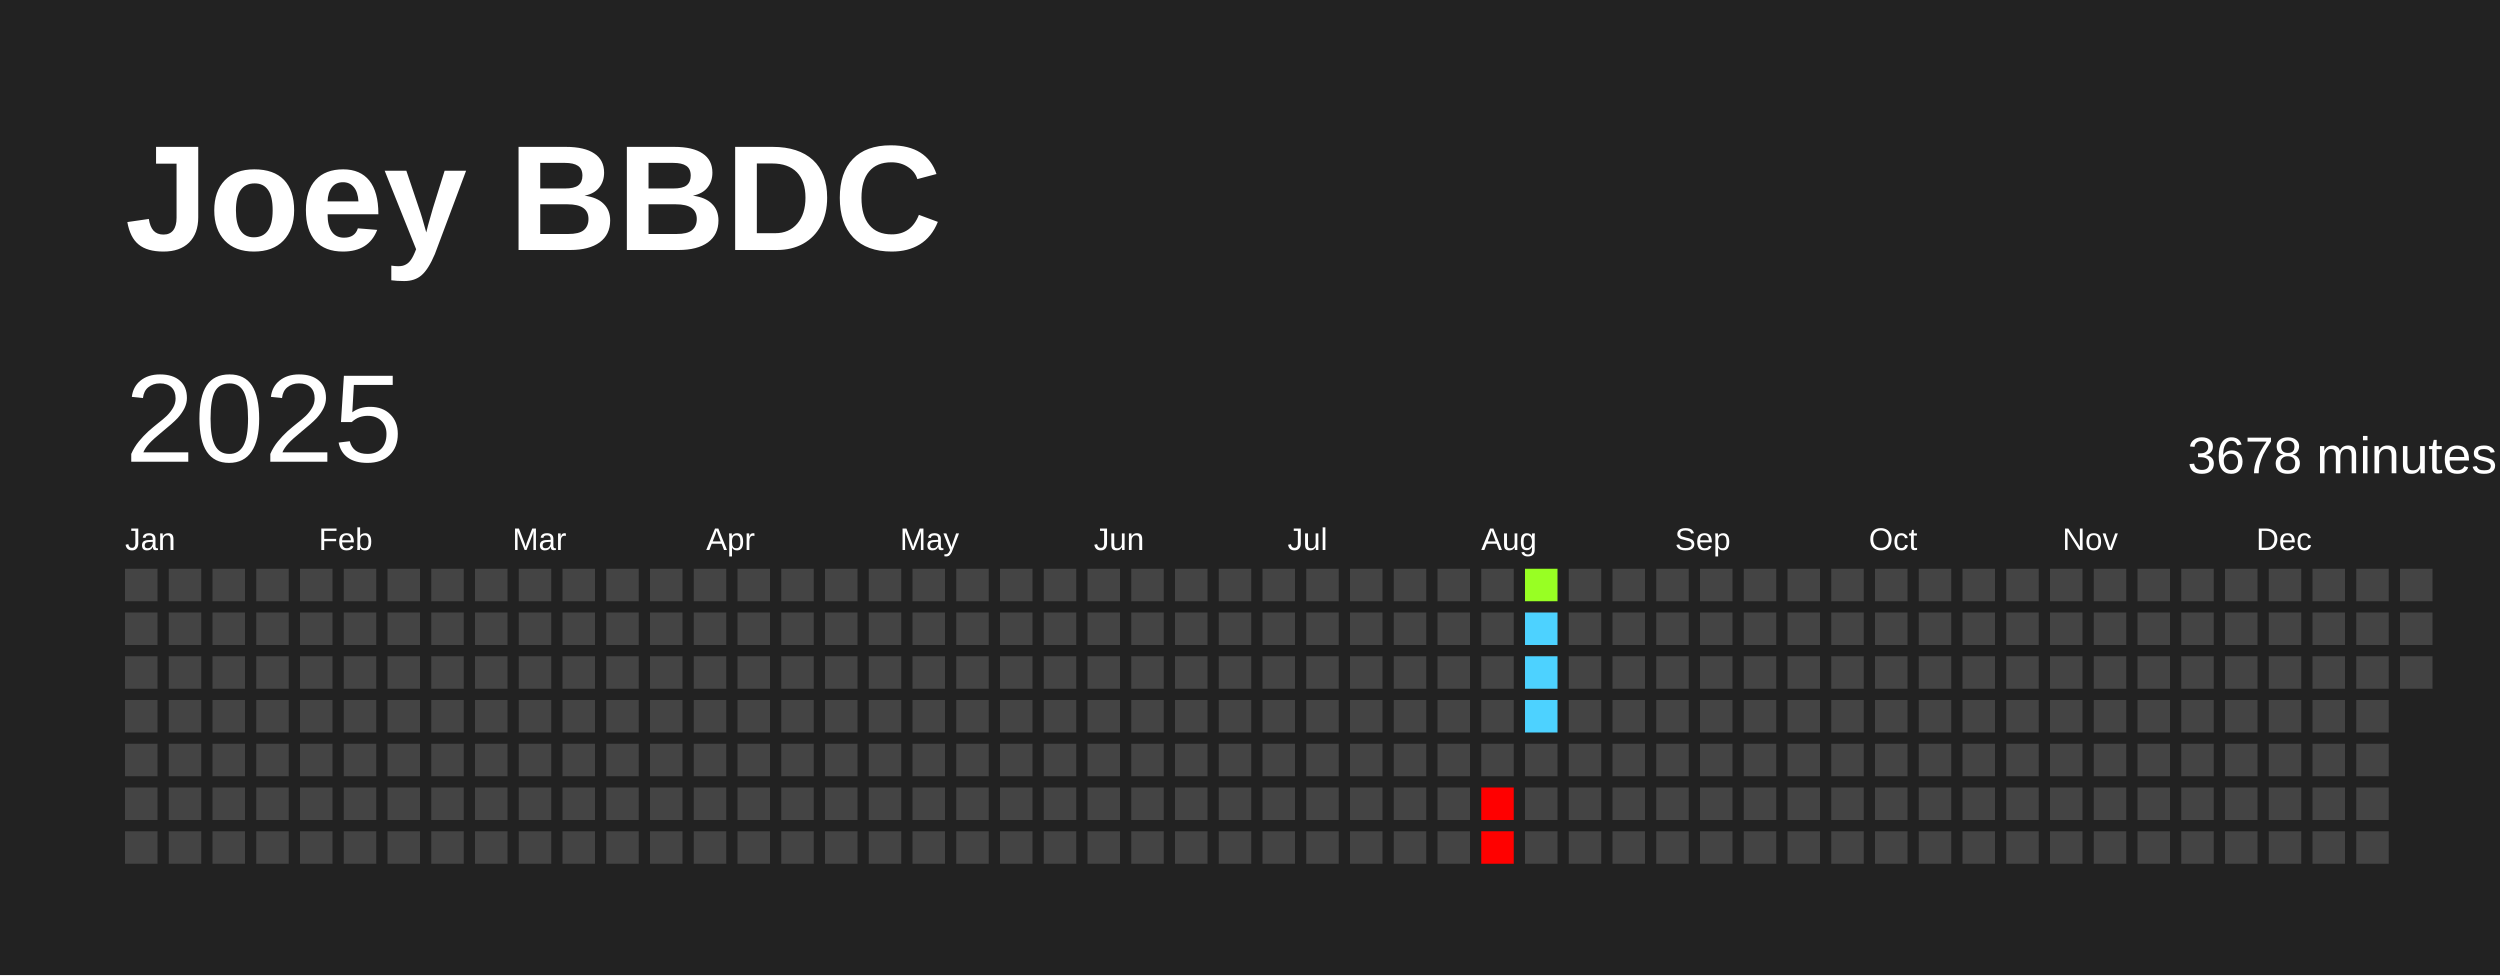
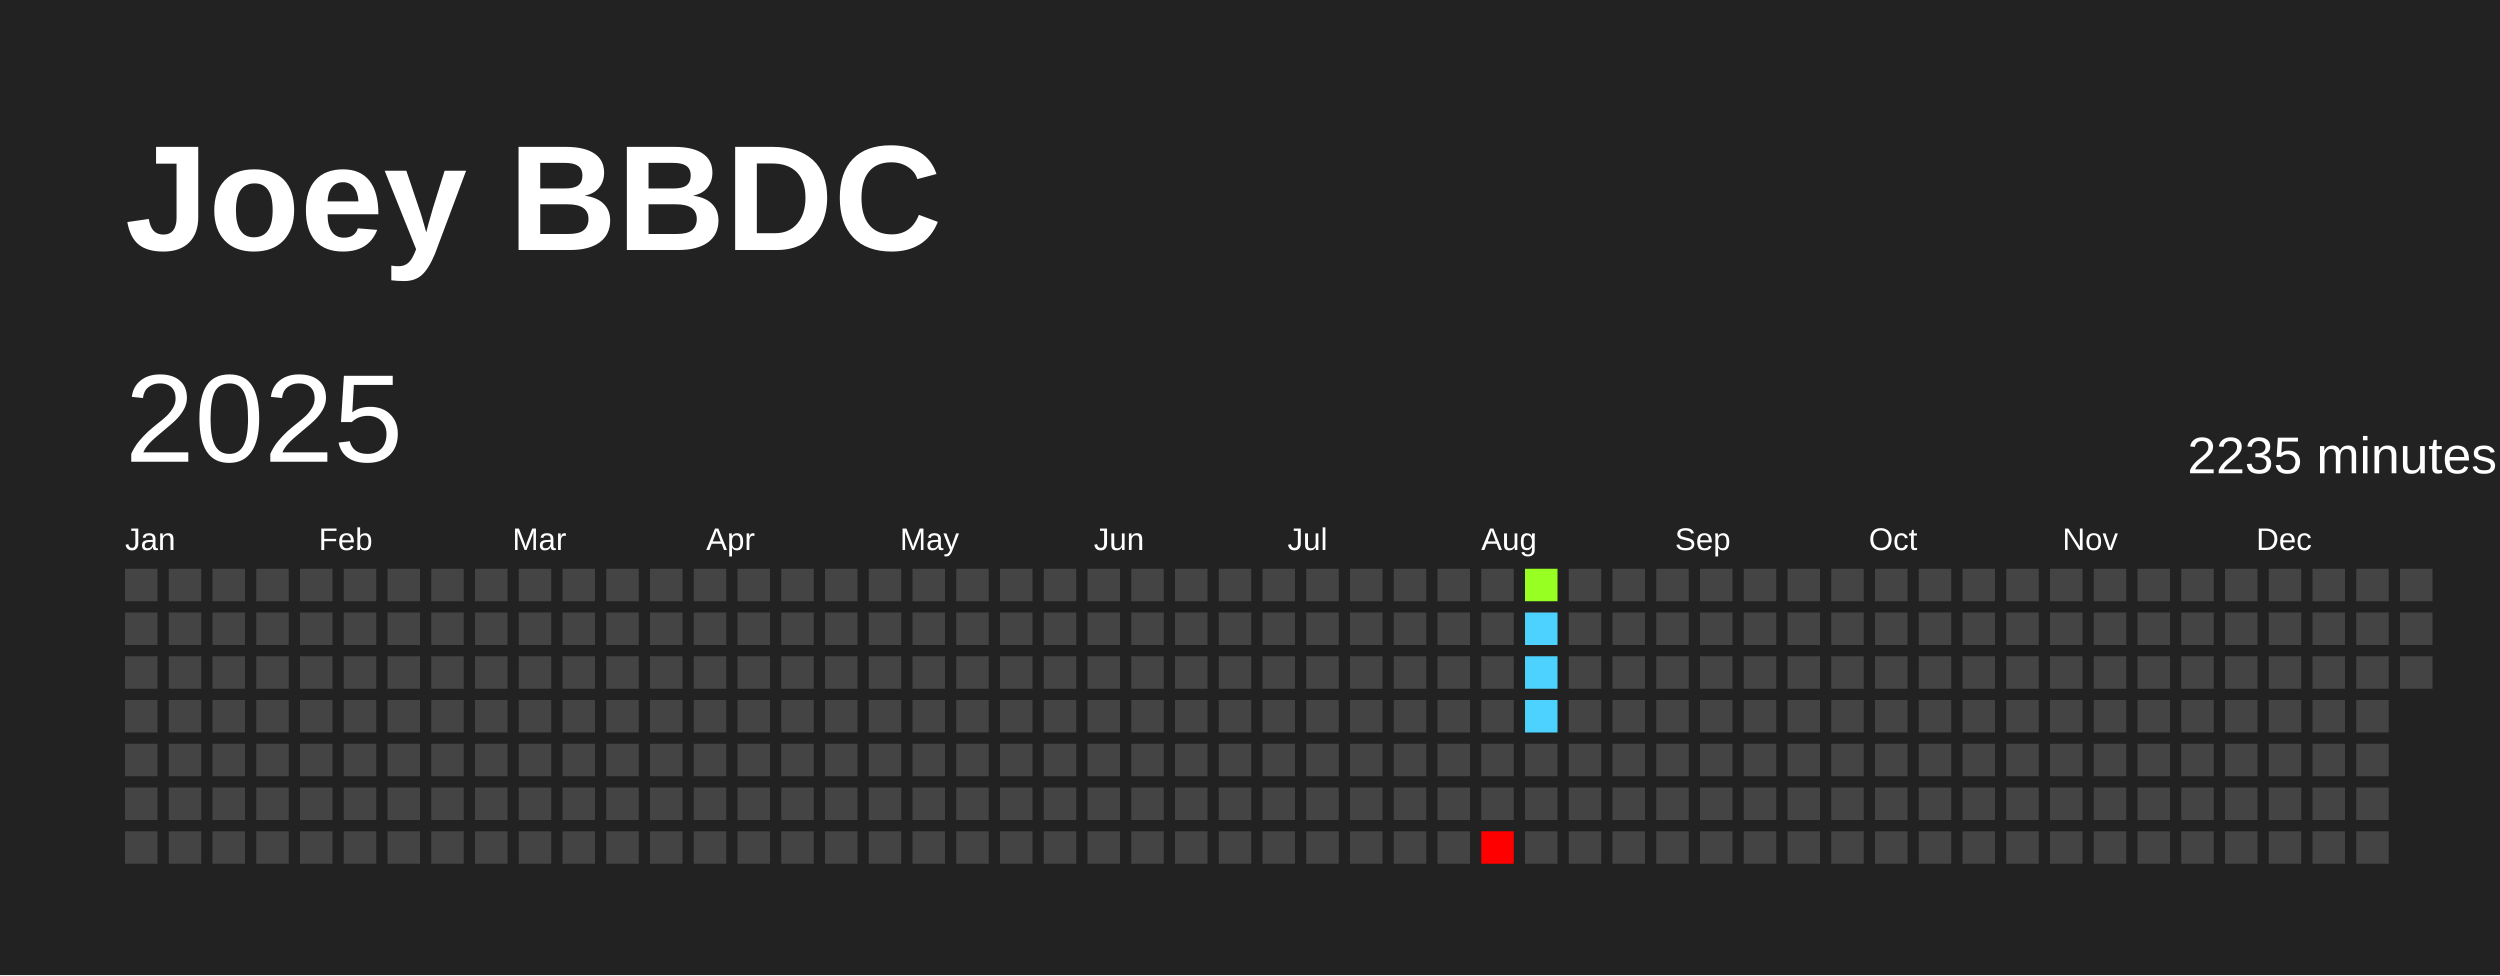
<svg xmlns="http://www.w3.org/2000/svg" baseProfile="full" height="78mm" version="1.1" viewBox="0,0,200,78" width="200mm">
  <defs />
  <rect fill="#222222" height="78" width="200" x="0" y="0" />
  <text fill="#FFFFFF" style="font-size:12px; font-family:Arial; font-weight:bold;" x="10" y="20">Joey BBDC</text>
  <text dominant-baseline="hanging" fill="#FFFFFF" style="font-size:10.0px; font-family:Arial;" x="10" y="30">2025</text>
-   <text dominant-baseline="hanging" fill="#FFFFFF" style="font-size:4.125px; font-family:Arial;" x="175" y="35">3678 minutes</text>
+   <text dominant-baseline="hanging" fill="#FFFFFF" style="font-size:4.125px; font-family:Arial;" x="175" y="35">2235 minutes</text>
  <text fill="#FFFFFF" style="font-size:2.5px; font-family:Arial" x="10.0" y="44">Jan</text>
  <text fill="#FFFFFF" style="font-size:2.5px; font-family:Arial" x="25.5" y="44">Feb</text>
  <text fill="#FFFFFF" style="font-size:2.5px; font-family:Arial" x="41.0" y="44">Mar</text>
  <text fill="#FFFFFF" style="font-size:2.5px; font-family:Arial" x="56.5" y="44">Apr</text>
  <text fill="#FFFFFF" style="font-size:2.5px; font-family:Arial" x="72.0" y="44">May</text>
  <text fill="#FFFFFF" style="font-size:2.5px; font-family:Arial" x="87.5" y="44">Jun</text>
  <text fill="#FFFFFF" style="font-size:2.5px; font-family:Arial" x="103.0" y="44">Jul</text>
  <text fill="#FFFFFF" style="font-size:2.5px; font-family:Arial" x="118.5" y="44">Aug</text>
  <text fill="#FFFFFF" style="font-size:2.5px; font-family:Arial" x="134.0" y="44">Sep</text>
  <text fill="#FFFFFF" style="font-size:2.5px; font-family:Arial" x="149.5" y="44">Oct</text>
  <text fill="#FFFFFF" style="font-size:2.5px; font-family:Arial" x="165.0" y="44">Nov</text>
  <text fill="#FFFFFF" style="font-size:2.5px; font-family:Arial" x="180.5" y="44">Dec</text>
  <rect fill="#444444" height="2.6" width="2.6" x="10.0" y="45.5" />
  <rect fill="#444444" height="2.6" width="2.6" x="10.0" y="49.0" />
  <rect fill="#444444" height="2.6" width="2.6" x="10.0" y="52.5" />
  <rect fill="#444444" height="2.6" width="2.6" x="10.0" y="56.0" />
  <rect fill="#444444" height="2.6" width="2.6" x="10.0" y="59.5" />
  <rect fill="#444444" height="2.6" width="2.6" x="10.0" y="63.0" />
  <rect fill="#444444" height="2.6" width="2.6" x="10.0" y="66.5" />
  <rect fill="#444444" height="2.6" width="2.6" x="13.5" y="45.5" />
  <rect fill="#444444" height="2.6" width="2.6" x="13.5" y="49.0" />
  <rect fill="#444444" height="2.6" width="2.6" x="13.5" y="52.5" />
  <rect fill="#444444" height="2.6" width="2.6" x="13.5" y="56.0" />
  <rect fill="#444444" height="2.6" width="2.6" x="13.5" y="59.5" />
  <rect fill="#444444" height="2.6" width="2.6" x="13.5" y="63.0" />
  <rect fill="#444444" height="2.6" width="2.6" x="13.5" y="66.5" />
  <rect fill="#444444" height="2.6" width="2.6" x="17.0" y="45.5" />
  <rect fill="#444444" height="2.6" width="2.6" x="17.0" y="49.0" />
  <rect fill="#444444" height="2.6" width="2.6" x="17.0" y="52.5" />
  <rect fill="#444444" height="2.6" width="2.6" x="17.0" y="56.0" />
  <rect fill="#444444" height="2.6" width="2.6" x="17.0" y="59.5" />
  <rect fill="#444444" height="2.6" width="2.6" x="17.0" y="63.0" />
  <rect fill="#444444" height="2.6" width="2.6" x="17.0" y="66.5" />
  <rect fill="#444444" height="2.6" width="2.6" x="20.5" y="45.5" />
  <rect fill="#444444" height="2.6" width="2.6" x="20.5" y="49.0" />
  <rect fill="#444444" height="2.6" width="2.6" x="20.5" y="52.5" />
  <rect fill="#444444" height="2.6" width="2.6" x="20.5" y="56.0" />
  <rect fill="#444444" height="2.6" width="2.6" x="20.5" y="59.5" />
  <rect fill="#444444" height="2.6" width="2.6" x="20.5" y="63.0" />
  <rect fill="#444444" height="2.6" width="2.6" x="20.5" y="66.5" />
  <rect fill="#444444" height="2.6" width="2.6" x="24.0" y="45.5" />
  <rect fill="#444444" height="2.6" width="2.6" x="24.0" y="49.0" />
  <rect fill="#444444" height="2.6" width="2.6" x="24.0" y="52.5" />
  <rect fill="#444444" height="2.6" width="2.6" x="24.0" y="56.0" />
  <rect fill="#444444" height="2.6" width="2.6" x="24.0" y="59.5" />
  <rect fill="#444444" height="2.6" width="2.6" x="24.0" y="63.0" />
  <rect fill="#444444" height="2.6" width="2.6" x="24.0" y="66.5" />
  <rect fill="#444444" height="2.6" width="2.6" x="27.5" y="45.5" />
  <rect fill="#444444" height="2.6" width="2.6" x="27.5" y="49.0" />
  <rect fill="#444444" height="2.6" width="2.6" x="27.5" y="52.5" />
  <rect fill="#444444" height="2.6" width="2.6" x="27.5" y="56.0" />
  <rect fill="#444444" height="2.6" width="2.6" x="27.5" y="59.5" />
  <rect fill="#444444" height="2.6" width="2.6" x="27.5" y="63.0" />
  <rect fill="#444444" height="2.6" width="2.6" x="27.5" y="66.5" />
  <rect fill="#444444" height="2.6" width="2.6" x="31.0" y="45.5" />
  <rect fill="#444444" height="2.6" width="2.6" x="31.0" y="49.0" />
  <rect fill="#444444" height="2.6" width="2.6" x="31.0" y="52.5" />
  <rect fill="#444444" height="2.6" width="2.6" x="31.0" y="56.0" />
  <rect fill="#444444" height="2.6" width="2.6" x="31.0" y="59.5" />
  <rect fill="#444444" height="2.6" width="2.6" x="31.0" y="63.0" />
  <rect fill="#444444" height="2.6" width="2.6" x="31.0" y="66.5" />
  <rect fill="#444444" height="2.6" width="2.6" x="34.5" y="45.5" />
  <rect fill="#444444" height="2.6" width="2.6" x="34.5" y="49.0" />
  <rect fill="#444444" height="2.6" width="2.6" x="34.5" y="52.5" />
  <rect fill="#444444" height="2.6" width="2.6" x="34.5" y="56.0" />
  <rect fill="#444444" height="2.6" width="2.6" x="34.5" y="59.5" />
  <rect fill="#444444" height="2.6" width="2.6" x="34.5" y="63.0" />
  <rect fill="#444444" height="2.6" width="2.6" x="34.5" y="66.5" />
  <rect fill="#444444" height="2.6" width="2.6" x="38.0" y="45.5" />
  <rect fill="#444444" height="2.6" width="2.6" x="38.0" y="49.0" />
  <rect fill="#444444" height="2.6" width="2.6" x="38.0" y="52.5" />
  <rect fill="#444444" height="2.6" width="2.6" x="38.0" y="56.0" />
  <rect fill="#444444" height="2.6" width="2.6" x="38.0" y="59.5" />
  <rect fill="#444444" height="2.6" width="2.6" x="38.0" y="63.0" />
  <rect fill="#444444" height="2.6" width="2.6" x="38.0" y="66.5" />
  <rect fill="#444444" height="2.6" width="2.6" x="41.5" y="45.5" />
  <rect fill="#444444" height="2.6" width="2.6" x="41.5" y="49.0" />
  <rect fill="#444444" height="2.6" width="2.6" x="41.5" y="52.5" />
  <rect fill="#444444" height="2.6" width="2.6" x="41.5" y="56.0" />
  <rect fill="#444444" height="2.6" width="2.6" x="41.5" y="59.5" />
  <rect fill="#444444" height="2.6" width="2.6" x="41.5" y="63.0" />
  <rect fill="#444444" height="2.6" width="2.6" x="41.5" y="66.5" />
  <rect fill="#444444" height="2.6" width="2.6" x="45.0" y="45.5" />
  <rect fill="#444444" height="2.6" width="2.6" x="45.0" y="49.0" />
  <rect fill="#444444" height="2.6" width="2.6" x="45.0" y="52.5" />
  <rect fill="#444444" height="2.6" width="2.6" x="45.0" y="56.0" />
  <rect fill="#444444" height="2.6" width="2.6" x="45.0" y="59.5" />
  <rect fill="#444444" height="2.6" width="2.6" x="45.0" y="63.0" />
  <rect fill="#444444" height="2.6" width="2.6" x="45.0" y="66.5" />
  <rect fill="#444444" height="2.6" width="2.6" x="48.5" y="45.5" />
  <rect fill="#444444" height="2.6" width="2.6" x="48.5" y="49.0" />
  <rect fill="#444444" height="2.6" width="2.6" x="48.5" y="52.5" />
  <rect fill="#444444" height="2.6" width="2.6" x="48.5" y="56.0" />
  <rect fill="#444444" height="2.6" width="2.6" x="48.5" y="59.5" />
  <rect fill="#444444" height="2.6" width="2.6" x="48.5" y="63.0" />
  <rect fill="#444444" height="2.6" width="2.6" x="48.5" y="66.5" />
  <rect fill="#444444" height="2.6" width="2.6" x="52.0" y="45.5" />
  <rect fill="#444444" height="2.6" width="2.6" x="52.0" y="49.0" />
  <rect fill="#444444" height="2.6" width="2.6" x="52.0" y="52.5" />
  <rect fill="#444444" height="2.6" width="2.6" x="52.0" y="56.0" />
  <rect fill="#444444" height="2.6" width="2.6" x="52.0" y="59.5" />
  <rect fill="#444444" height="2.6" width="2.6" x="52.0" y="63.0" />
  <rect fill="#444444" height="2.6" width="2.6" x="52.0" y="66.5" />
  <rect fill="#444444" height="2.6" width="2.6" x="55.5" y="45.5" />
  <rect fill="#444444" height="2.6" width="2.6" x="55.5" y="49.0" />
  <rect fill="#444444" height="2.6" width="2.6" x="55.5" y="52.5" />
  <rect fill="#444444" height="2.6" width="2.6" x="55.5" y="56.0" />
  <rect fill="#444444" height="2.6" width="2.6" x="55.5" y="59.5" />
  <rect fill="#444444" height="2.6" width="2.6" x="55.5" y="63.0" />
  <rect fill="#444444" height="2.6" width="2.6" x="55.5" y="66.5" />
  <rect fill="#444444" height="2.6" width="2.6" x="59.0" y="45.5" />
  <rect fill="#444444" height="2.6" width="2.6" x="59.0" y="49.0" />
  <rect fill="#444444" height="2.6" width="2.6" x="59.0" y="52.5" />
  <rect fill="#444444" height="2.6" width="2.6" x="59.0" y="56.0" />
  <rect fill="#444444" height="2.6" width="2.6" x="59.0" y="59.5" />
  <rect fill="#444444" height="2.6" width="2.6" x="59.0" y="63.0" />
  <rect fill="#444444" height="2.6" width="2.6" x="59.0" y="66.5" />
  <rect fill="#444444" height="2.6" width="2.6" x="62.5" y="45.5" />
  <rect fill="#444444" height="2.6" width="2.6" x="62.5" y="49.0" />
  <rect fill="#444444" height="2.6" width="2.6" x="62.5" y="52.5" />
  <rect fill="#444444" height="2.6" width="2.6" x="62.5" y="56.0" />
  <rect fill="#444444" height="2.6" width="2.6" x="62.5" y="59.5" />
  <rect fill="#444444" height="2.6" width="2.6" x="62.5" y="63.0" />
  <rect fill="#444444" height="2.6" width="2.6" x="62.5" y="66.5" />
  <rect fill="#444444" height="2.6" width="2.6" x="66.0" y="45.5" />
  <rect fill="#444444" height="2.6" width="2.6" x="66.0" y="49.0" />
  <rect fill="#444444" height="2.6" width="2.6" x="66.0" y="52.5" />
  <rect fill="#444444" height="2.6" width="2.6" x="66.0" y="56.0" />
  <rect fill="#444444" height="2.6" width="2.6" x="66.0" y="59.5" />
  <rect fill="#444444" height="2.6" width="2.6" x="66.0" y="63.0" />
  <rect fill="#444444" height="2.6" width="2.6" x="66.0" y="66.5" />
  <rect fill="#444444" height="2.6" width="2.6" x="69.5" y="45.5" />
  <rect fill="#444444" height="2.6" width="2.6" x="69.5" y="49.0" />
  <rect fill="#444444" height="2.6" width="2.6" x="69.5" y="52.5" />
  <rect fill="#444444" height="2.6" width="2.6" x="69.5" y="56.0" />
  <rect fill="#444444" height="2.6" width="2.6" x="69.5" y="59.5" />
  <rect fill="#444444" height="2.6" width="2.6" x="69.5" y="63.0" />
  <rect fill="#444444" height="2.6" width="2.6" x="69.5" y="66.5" />
  <rect fill="#444444" height="2.6" width="2.6" x="73.0" y="45.5" />
  <rect fill="#444444" height="2.6" width="2.6" x="73.0" y="49.0" />
  <rect fill="#444444" height="2.6" width="2.6" x="73.0" y="52.5" />
  <rect fill="#444444" height="2.6" width="2.6" x="73.0" y="56.0" />
  <rect fill="#444444" height="2.6" width="2.6" x="73.0" y="59.5" />
  <rect fill="#444444" height="2.6" width="2.6" x="73.0" y="63.0" />
  <rect fill="#444444" height="2.6" width="2.6" x="73.0" y="66.5" />
  <rect fill="#444444" height="2.6" width="2.6" x="76.5" y="45.5" />
  <rect fill="#444444" height="2.6" width="2.6" x="76.5" y="49.0" />
  <rect fill="#444444" height="2.6" width="2.6" x="76.5" y="52.5" />
  <rect fill="#444444" height="2.6" width="2.6" x="76.5" y="56.0" />
  <rect fill="#444444" height="2.6" width="2.6" x="76.5" y="59.5" />
  <rect fill="#444444" height="2.6" width="2.6" x="76.5" y="63.0" />
  <rect fill="#444444" height="2.6" width="2.6" x="76.5" y="66.5" />
  <rect fill="#444444" height="2.6" width="2.6" x="80.0" y="45.5" />
  <rect fill="#444444" height="2.6" width="2.6" x="80.0" y="49.0" />
  <rect fill="#444444" height="2.6" width="2.6" x="80.0" y="52.5" />
  <rect fill="#444444" height="2.6" width="2.6" x="80.0" y="56.0" />
  <rect fill="#444444" height="2.6" width="2.6" x="80.0" y="59.5" />
  <rect fill="#444444" height="2.6" width="2.6" x="80.0" y="63.0" />
  <rect fill="#444444" height="2.6" width="2.6" x="80.0" y="66.5" />
  <rect fill="#444444" height="2.6" width="2.6" x="83.5" y="45.5" />
  <rect fill="#444444" height="2.6" width="2.6" x="83.5" y="49.0" />
  <rect fill="#444444" height="2.6" width="2.6" x="83.5" y="52.5" />
  <rect fill="#444444" height="2.6" width="2.6" x="83.5" y="56.0" />
  <rect fill="#444444" height="2.6" width="2.6" x="83.5" y="59.5" />
  <rect fill="#444444" height="2.6" width="2.6" x="83.5" y="63.0" />
  <rect fill="#444444" height="2.6" width="2.6" x="83.5" y="66.5" />
  <rect fill="#444444" height="2.6" width="2.6" x="87.0" y="45.5" />
  <rect fill="#444444" height="2.6" width="2.6" x="87.0" y="49.0" />
  <rect fill="#444444" height="2.6" width="2.6" x="87.0" y="52.5" />
  <rect fill="#444444" height="2.6" width="2.6" x="87.0" y="56.0" />
  <rect fill="#444444" height="2.6" width="2.6" x="87.0" y="59.5" />
  <rect fill="#444444" height="2.6" width="2.6" x="87.0" y="63.0" />
  <rect fill="#444444" height="2.6" width="2.6" x="87.0" y="66.5" />
  <rect fill="#444444" height="2.6" width="2.6" x="90.5" y="45.5" />
  <rect fill="#444444" height="2.6" width="2.6" x="90.5" y="49.0" />
  <rect fill="#444444" height="2.6" width="2.6" x="90.5" y="52.5" />
  <rect fill="#444444" height="2.6" width="2.6" x="90.5" y="56.0" />
  <rect fill="#444444" height="2.6" width="2.6" x="90.5" y="59.5" />
  <rect fill="#444444" height="2.6" width="2.6" x="90.5" y="63.0" />
  <rect fill="#444444" height="2.6" width="2.6" x="90.5" y="66.5" />
  <rect fill="#444444" height="2.6" width="2.6" x="94.0" y="45.5" />
  <rect fill="#444444" height="2.6" width="2.6" x="94.0" y="49.0" />
  <rect fill="#444444" height="2.6" width="2.6" x="94.0" y="52.5" />
  <rect fill="#444444" height="2.6" width="2.6" x="94.0" y="56.0" />
  <rect fill="#444444" height="2.6" width="2.6" x="94.0" y="59.5" />
  <rect fill="#444444" height="2.6" width="2.6" x="94.0" y="63.0" />
  <rect fill="#444444" height="2.6" width="2.6" x="94.0" y="66.5" />
  <rect fill="#444444" height="2.6" width="2.6" x="97.5" y="45.5" />
  <rect fill="#444444" height="2.6" width="2.6" x="97.5" y="49.0" />
  <rect fill="#444444" height="2.6" width="2.6" x="97.5" y="52.5" />
  <rect fill="#444444" height="2.6" width="2.6" x="97.5" y="56.0" />
  <rect fill="#444444" height="2.6" width="2.6" x="97.5" y="59.5" />
  <rect fill="#444444" height="2.6" width="2.6" x="97.5" y="63.0" />
  <rect fill="#444444" height="2.6" width="2.6" x="97.5" y="66.5" />
  <rect fill="#444444" height="2.6" width="2.6" x="101.0" y="45.5" />
  <rect fill="#444444" height="2.6" width="2.6" x="101.0" y="49.0" />
  <rect fill="#444444" height="2.6" width="2.6" x="101.0" y="52.5" />
  <rect fill="#444444" height="2.6" width="2.6" x="101.0" y="56.0" />
  <rect fill="#444444" height="2.6" width="2.6" x="101.0" y="59.5" />
  <rect fill="#444444" height="2.6" width="2.6" x="101.0" y="63.0" />
  <rect fill="#444444" height="2.6" width="2.6" x="101.0" y="66.5" />
  <rect fill="#444444" height="2.6" width="2.6" x="104.5" y="45.5" />
  <rect fill="#444444" height="2.6" width="2.6" x="104.5" y="49.0" />
  <rect fill="#444444" height="2.6" width="2.6" x="104.5" y="52.5" />
  <rect fill="#444444" height="2.6" width="2.6" x="104.5" y="56.0" />
  <rect fill="#444444" height="2.6" width="2.6" x="104.5" y="59.5" />
  <rect fill="#444444" height="2.6" width="2.6" x="104.5" y="63.0" />
  <rect fill="#444444" height="2.6" width="2.6" x="104.5" y="66.5" />
  <rect fill="#444444" height="2.6" width="2.6" x="108.0" y="45.5" />
  <rect fill="#444444" height="2.6" width="2.6" x="108.0" y="49.0" />
  <rect fill="#444444" height="2.6" width="2.6" x="108.0" y="52.5" />
  <rect fill="#444444" height="2.6" width="2.6" x="108.0" y="56.0" />
  <rect fill="#444444" height="2.6" width="2.6" x="108.0" y="59.5" />
  <rect fill="#444444" height="2.6" width="2.6" x="108.0" y="63.0" />
  <rect fill="#444444" height="2.6" width="2.6" x="108.0" y="66.5" />
  <rect fill="#444444" height="2.6" width="2.6" x="111.5" y="45.5" />
  <rect fill="#444444" height="2.6" width="2.6" x="111.5" y="49.0" />
  <rect fill="#444444" height="2.6" width="2.6" x="111.5" y="52.5" />
  <rect fill="#444444" height="2.6" width="2.6" x="111.5" y="56.0" />
  <rect fill="#444444" height="2.6" width="2.6" x="111.5" y="59.5" />
  <rect fill="#444444" height="2.6" width="2.6" x="111.5" y="63.0" />
  <rect fill="#444444" height="2.6" width="2.6" x="111.5" y="66.5" />
  <rect fill="#444444" height="2.6" width="2.6" x="115.0" y="45.5" />
  <rect fill="#444444" height="2.6" width="2.6" x="115.0" y="49.0" />
  <rect fill="#444444" height="2.6" width="2.6" x="115.0" y="52.5" />
  <rect fill="#444444" height="2.6" width="2.6" x="115.0" y="56.0" />
  <rect fill="#444444" height="2.6" width="2.6" x="115.0" y="59.5" />
  <rect fill="#444444" height="2.6" width="2.6" x="115.0" y="63.0" />
  <rect fill="#444444" height="2.6" width="2.6" x="115.0" y="66.5" />
  <rect fill="#444444" height="2.6" width="2.6" x="118.5" y="45.5" />
  <rect fill="#444444" height="2.6" width="2.6" x="118.5" y="49.0" />
  <rect fill="#444444" height="2.6" width="2.6" x="118.5" y="52.5" />
  <rect fill="#444444" height="2.6" width="2.6" x="118.5" y="56.0" />
  <rect fill="#444444" height="2.6" width="2.6" x="118.5" y="59.5" />
-   <rect fill="red" height="2.6" width="2.6" x="118.5" y="63.0" />
-   <rect fill="#ff0100" height="2.6" width="2.6" x="118.5" y="66.5" />
+   <rect fill="#444444" height="2.6" width="2.6" x="118.5" y="63.0" />
+   <rect fill="red" height="2.6" width="2.6" x="118.5" y="66.5" />
  <rect fill="#98ff23" height="2.6" width="2.6" x="122.0" y="45.5" />
  <rect fill="#4dd2ff" height="2.6" width="2.6" x="122.0" y="49.0" />
  <rect fill="#4dd2ff" height="2.6" width="2.6" x="122.0" y="52.5" />
  <rect fill="#4dd2ff" height="2.6" width="2.6" x="122.0" y="56.0" />
  <rect fill="#444444" height="2.6" width="2.6" x="122.0" y="59.5" />
  <rect fill="#444444" height="2.6" width="2.6" x="122.0" y="63.0" />
  <rect fill="#444444" height="2.6" width="2.6" x="122.0" y="66.5" />
  <rect fill="#444444" height="2.6" width="2.6" x="125.5" y="45.5" />
  <rect fill="#444444" height="2.6" width="2.6" x="125.5" y="49.0" />
  <rect fill="#444444" height="2.6" width="2.6" x="125.5" y="52.5" />
  <rect fill="#444444" height="2.6" width="2.6" x="125.5" y="56.0" />
  <rect fill="#444444" height="2.6" width="2.6" x="125.5" y="59.5" />
  <rect fill="#444444" height="2.6" width="2.6" x="125.5" y="63.0" />
  <rect fill="#444444" height="2.6" width="2.6" x="125.5" y="66.5" />
  <rect fill="#444444" height="2.6" width="2.6" x="129.0" y="45.5" />
  <rect fill="#444444" height="2.6" width="2.6" x="129.0" y="49.0" />
  <rect fill="#444444" height="2.6" width="2.6" x="129.0" y="52.5" />
  <rect fill="#444444" height="2.6" width="2.6" x="129.0" y="56.0" />
  <rect fill="#444444" height="2.6" width="2.6" x="129.0" y="59.5" />
  <rect fill="#444444" height="2.6" width="2.6" x="129.0" y="63.0" />
  <rect fill="#444444" height="2.6" width="2.6" x="129.0" y="66.5" />
  <rect fill="#444444" height="2.6" width="2.6" x="132.5" y="45.5" />
  <rect fill="#444444" height="2.6" width="2.6" x="132.5" y="49.0" />
  <rect fill="#444444" height="2.6" width="2.6" x="132.5" y="52.5" />
  <rect fill="#444444" height="2.6" width="2.6" x="132.5" y="56.0" />
  <rect fill="#444444" height="2.6" width="2.6" x="132.5" y="59.5" />
  <rect fill="#444444" height="2.6" width="2.6" x="132.5" y="63.0" />
  <rect fill="#444444" height="2.6" width="2.6" x="132.5" y="66.5" />
  <rect fill="#444444" height="2.6" width="2.6" x="136.0" y="45.5" />
  <rect fill="#444444" height="2.6" width="2.6" x="136.0" y="49.0" />
  <rect fill="#444444" height="2.6" width="2.6" x="136.0" y="52.5" />
  <rect fill="#444444" height="2.6" width="2.6" x="136.0" y="56.0" />
  <rect fill="#444444" height="2.6" width="2.6" x="136.0" y="59.5" />
  <rect fill="#444444" height="2.6" width="2.6" x="136.0" y="63.0" />
  <rect fill="#444444" height="2.6" width="2.6" x="136.0" y="66.5" />
  <rect fill="#444444" height="2.6" width="2.6" x="139.5" y="45.5" />
  <rect fill="#444444" height="2.6" width="2.6" x="139.5" y="49.0" />
  <rect fill="#444444" height="2.6" width="2.6" x="139.5" y="52.5" />
  <rect fill="#444444" height="2.6" width="2.6" x="139.5" y="56.0" />
  <rect fill="#444444" height="2.6" width="2.6" x="139.5" y="59.5" />
  <rect fill="#444444" height="2.6" width="2.6" x="139.5" y="63.0" />
  <rect fill="#444444" height="2.6" width="2.6" x="139.5" y="66.5" />
  <rect fill="#444444" height="2.6" width="2.6" x="143.0" y="45.5" />
  <rect fill="#444444" height="2.6" width="2.6" x="143.0" y="49.0" />
  <rect fill="#444444" height="2.6" width="2.6" x="143.0" y="52.5" />
  <rect fill="#444444" height="2.6" width="2.6" x="143.0" y="56.0" />
  <rect fill="#444444" height="2.6" width="2.6" x="143.0" y="59.5" />
  <rect fill="#444444" height="2.6" width="2.6" x="143.0" y="63.0" />
  <rect fill="#444444" height="2.6" width="2.6" x="143.0" y="66.5" />
  <rect fill="#444444" height="2.6" width="2.6" x="146.5" y="45.5" />
  <rect fill="#444444" height="2.6" width="2.6" x="146.5" y="49.0" />
  <rect fill="#444444" height="2.6" width="2.6" x="146.5" y="52.5" />
  <rect fill="#444444" height="2.6" width="2.6" x="146.5" y="56.0" />
  <rect fill="#444444" height="2.6" width="2.6" x="146.5" y="59.5" />
  <rect fill="#444444" height="2.6" width="2.6" x="146.5" y="63.0" />
  <rect fill="#444444" height="2.6" width="2.6" x="146.5" y="66.5" />
  <rect fill="#444444" height="2.6" width="2.6" x="150.0" y="45.5" />
  <rect fill="#444444" height="2.6" width="2.6" x="150.0" y="49.0" />
  <rect fill="#444444" height="2.6" width="2.6" x="150.0" y="52.5" />
  <rect fill="#444444" height="2.6" width="2.6" x="150.0" y="56.0" />
  <rect fill="#444444" height="2.6" width="2.6" x="150.0" y="59.5" />
  <rect fill="#444444" height="2.6" width="2.6" x="150.0" y="63.0" />
  <rect fill="#444444" height="2.6" width="2.6" x="150.0" y="66.5" />
  <rect fill="#444444" height="2.6" width="2.6" x="153.5" y="45.5" />
  <rect fill="#444444" height="2.6" width="2.6" x="153.5" y="49.0" />
  <rect fill="#444444" height="2.6" width="2.6" x="153.5" y="52.5" />
  <rect fill="#444444" height="2.6" width="2.6" x="153.5" y="56.0" />
  <rect fill="#444444" height="2.6" width="2.6" x="153.5" y="59.5" />
  <rect fill="#444444" height="2.6" width="2.6" x="153.5" y="63.0" />
  <rect fill="#444444" height="2.6" width="2.6" x="153.5" y="66.5" />
  <rect fill="#444444" height="2.6" width="2.6" x="157.0" y="45.5" />
  <rect fill="#444444" height="2.6" width="2.6" x="157.0" y="49.0" />
  <rect fill="#444444" height="2.6" width="2.6" x="157.0" y="52.5" />
  <rect fill="#444444" height="2.6" width="2.6" x="157.0" y="56.0" />
  <rect fill="#444444" height="2.6" width="2.6" x="157.0" y="59.5" />
  <rect fill="#444444" height="2.6" width="2.6" x="157.0" y="63.0" />
  <rect fill="#444444" height="2.6" width="2.6" x="157.0" y="66.5" />
  <rect fill="#444444" height="2.6" width="2.6" x="160.5" y="45.5" />
  <rect fill="#444444" height="2.6" width="2.6" x="160.5" y="49.0" />
  <rect fill="#444444" height="2.6" width="2.6" x="160.5" y="52.5" />
  <rect fill="#444444" height="2.6" width="2.6" x="160.5" y="56.0" />
  <rect fill="#444444" height="2.6" width="2.6" x="160.5" y="59.5" />
  <rect fill="#444444" height="2.6" width="2.6" x="160.5" y="63.0" />
  <rect fill="#444444" height="2.6" width="2.6" x="160.5" y="66.5" />
  <rect fill="#444444" height="2.6" width="2.6" x="164.0" y="45.5" />
  <rect fill="#444444" height="2.6" width="2.6" x="164.0" y="49.0" />
  <rect fill="#444444" height="2.6" width="2.6" x="164.0" y="52.5" />
  <rect fill="#444444" height="2.6" width="2.6" x="164.0" y="56.0" />
  <rect fill="#444444" height="2.6" width="2.6" x="164.0" y="59.5" />
  <rect fill="#444444" height="2.6" width="2.6" x="164.0" y="63.0" />
  <rect fill="#444444" height="2.6" width="2.6" x="164.0" y="66.5" />
  <rect fill="#444444" height="2.6" width="2.6" x="167.5" y="45.5" />
  <rect fill="#444444" height="2.6" width="2.6" x="167.5" y="49.0" />
  <rect fill="#444444" height="2.6" width="2.6" x="167.5" y="52.5" />
  <rect fill="#444444" height="2.6" width="2.6" x="167.5" y="56.0" />
  <rect fill="#444444" height="2.6" width="2.6" x="167.5" y="59.5" />
  <rect fill="#444444" height="2.6" width="2.6" x="167.5" y="63.0" />
  <rect fill="#444444" height="2.6" width="2.6" x="167.5" y="66.5" />
  <rect fill="#444444" height="2.6" width="2.6" x="171.0" y="45.5" />
  <rect fill="#444444" height="2.6" width="2.6" x="171.0" y="49.0" />
  <rect fill="#444444" height="2.6" width="2.6" x="171.0" y="52.5" />
  <rect fill="#444444" height="2.6" width="2.6" x="171.0" y="56.0" />
  <rect fill="#444444" height="2.6" width="2.6" x="171.0" y="59.5" />
  <rect fill="#444444" height="2.6" width="2.6" x="171.0" y="63.0" />
  <rect fill="#444444" height="2.6" width="2.6" x="171.0" y="66.5" />
  <rect fill="#444444" height="2.6" width="2.6" x="174.5" y="45.5" />
  <rect fill="#444444" height="2.6" width="2.6" x="174.5" y="49.0" />
  <rect fill="#444444" height="2.6" width="2.6" x="174.5" y="52.5" />
  <rect fill="#444444" height="2.6" width="2.6" x="174.5" y="56.0" />
  <rect fill="#444444" height="2.6" width="2.6" x="174.5" y="59.5" />
  <rect fill="#444444" height="2.6" width="2.6" x="174.5" y="63.0" />
  <rect fill="#444444" height="2.6" width="2.6" x="174.5" y="66.5" />
  <rect fill="#444444" height="2.6" width="2.6" x="178.0" y="45.5" />
  <rect fill="#444444" height="2.6" width="2.6" x="178.0" y="49.0" />
  <rect fill="#444444" height="2.6" width="2.6" x="178.0" y="52.5" />
  <rect fill="#444444" height="2.6" width="2.6" x="178.0" y="56.0" />
  <rect fill="#444444" height="2.6" width="2.6" x="178.0" y="59.5" />
  <rect fill="#444444" height="2.6" width="2.6" x="178.0" y="63.0" />
  <rect fill="#444444" height="2.6" width="2.6" x="178.0" y="66.5" />
  <rect fill="#444444" height="2.6" width="2.6" x="181.5" y="45.5" />
  <rect fill="#444444" height="2.6" width="2.6" x="181.5" y="49.0" />
  <rect fill="#444444" height="2.6" width="2.6" x="181.5" y="52.5" />
  <rect fill="#444444" height="2.6" width="2.6" x="181.5" y="56.0" />
  <rect fill="#444444" height="2.6" width="2.6" x="181.5" y="59.5" />
  <rect fill="#444444" height="2.6" width="2.6" x="181.5" y="63.0" />
  <rect fill="#444444" height="2.6" width="2.6" x="181.5" y="66.5" />
  <rect fill="#444444" height="2.6" width="2.6" x="185.0" y="45.5" />
  <rect fill="#444444" height="2.6" width="2.6" x="185.0" y="49.0" />
  <rect fill="#444444" height="2.6" width="2.6" x="185.0" y="52.5" />
  <rect fill="#444444" height="2.6" width="2.6" x="185.0" y="56.0" />
  <rect fill="#444444" height="2.6" width="2.6" x="185.0" y="59.5" />
  <rect fill="#444444" height="2.6" width="2.6" x="185.0" y="63.0" />
  <rect fill="#444444" height="2.6" width="2.6" x="185.0" y="66.5" />
  <rect fill="#444444" height="2.6" width="2.6" x="188.5" y="45.5" />
  <rect fill="#444444" height="2.6" width="2.6" x="188.5" y="49.0" />
  <rect fill="#444444" height="2.6" width="2.6" x="188.5" y="52.5" />
  <rect fill="#444444" height="2.6" width="2.6" x="188.5" y="56.0" />
  <rect fill="#444444" height="2.6" width="2.6" x="188.5" y="59.5" />
  <rect fill="#444444" height="2.6" width="2.6" x="188.5" y="63.0" />
  <rect fill="#444444" height="2.6" width="2.6" x="188.5" y="66.5" />
  <rect fill="#444444" height="2.6" width="2.6" x="192.0" y="45.5" />
  <rect fill="#444444" height="2.6" width="2.6" x="192.0" y="49.0" />
  <rect fill="#444444" height="2.6" width="2.6" x="192.0" y="52.5" />
</svg>
